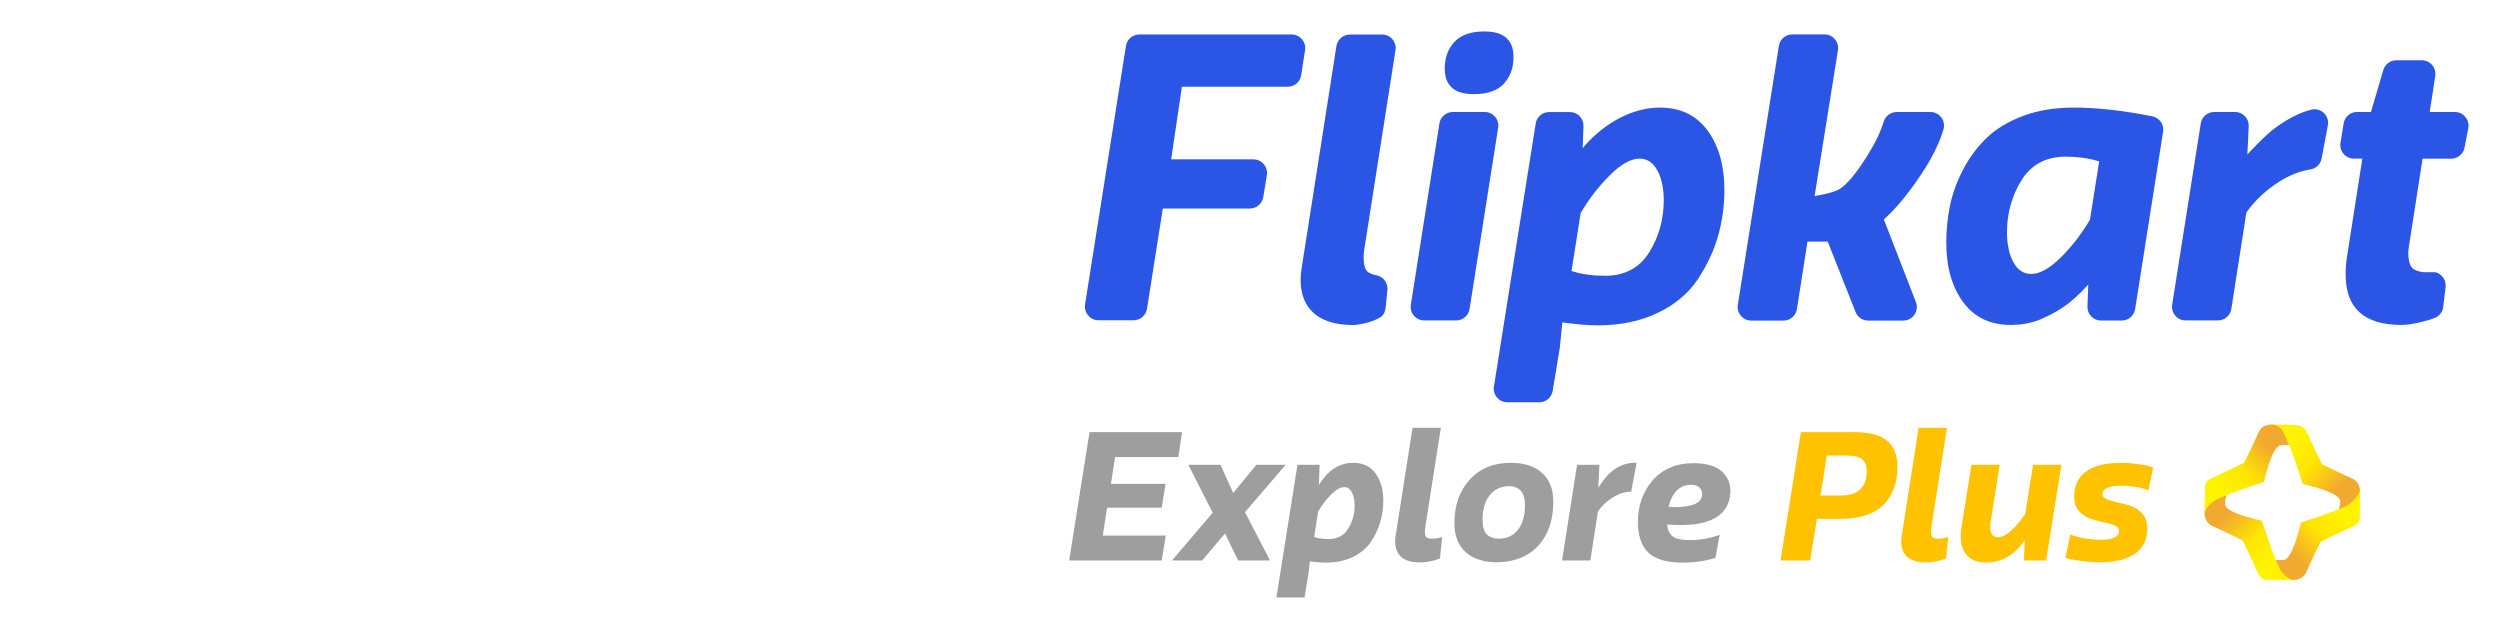
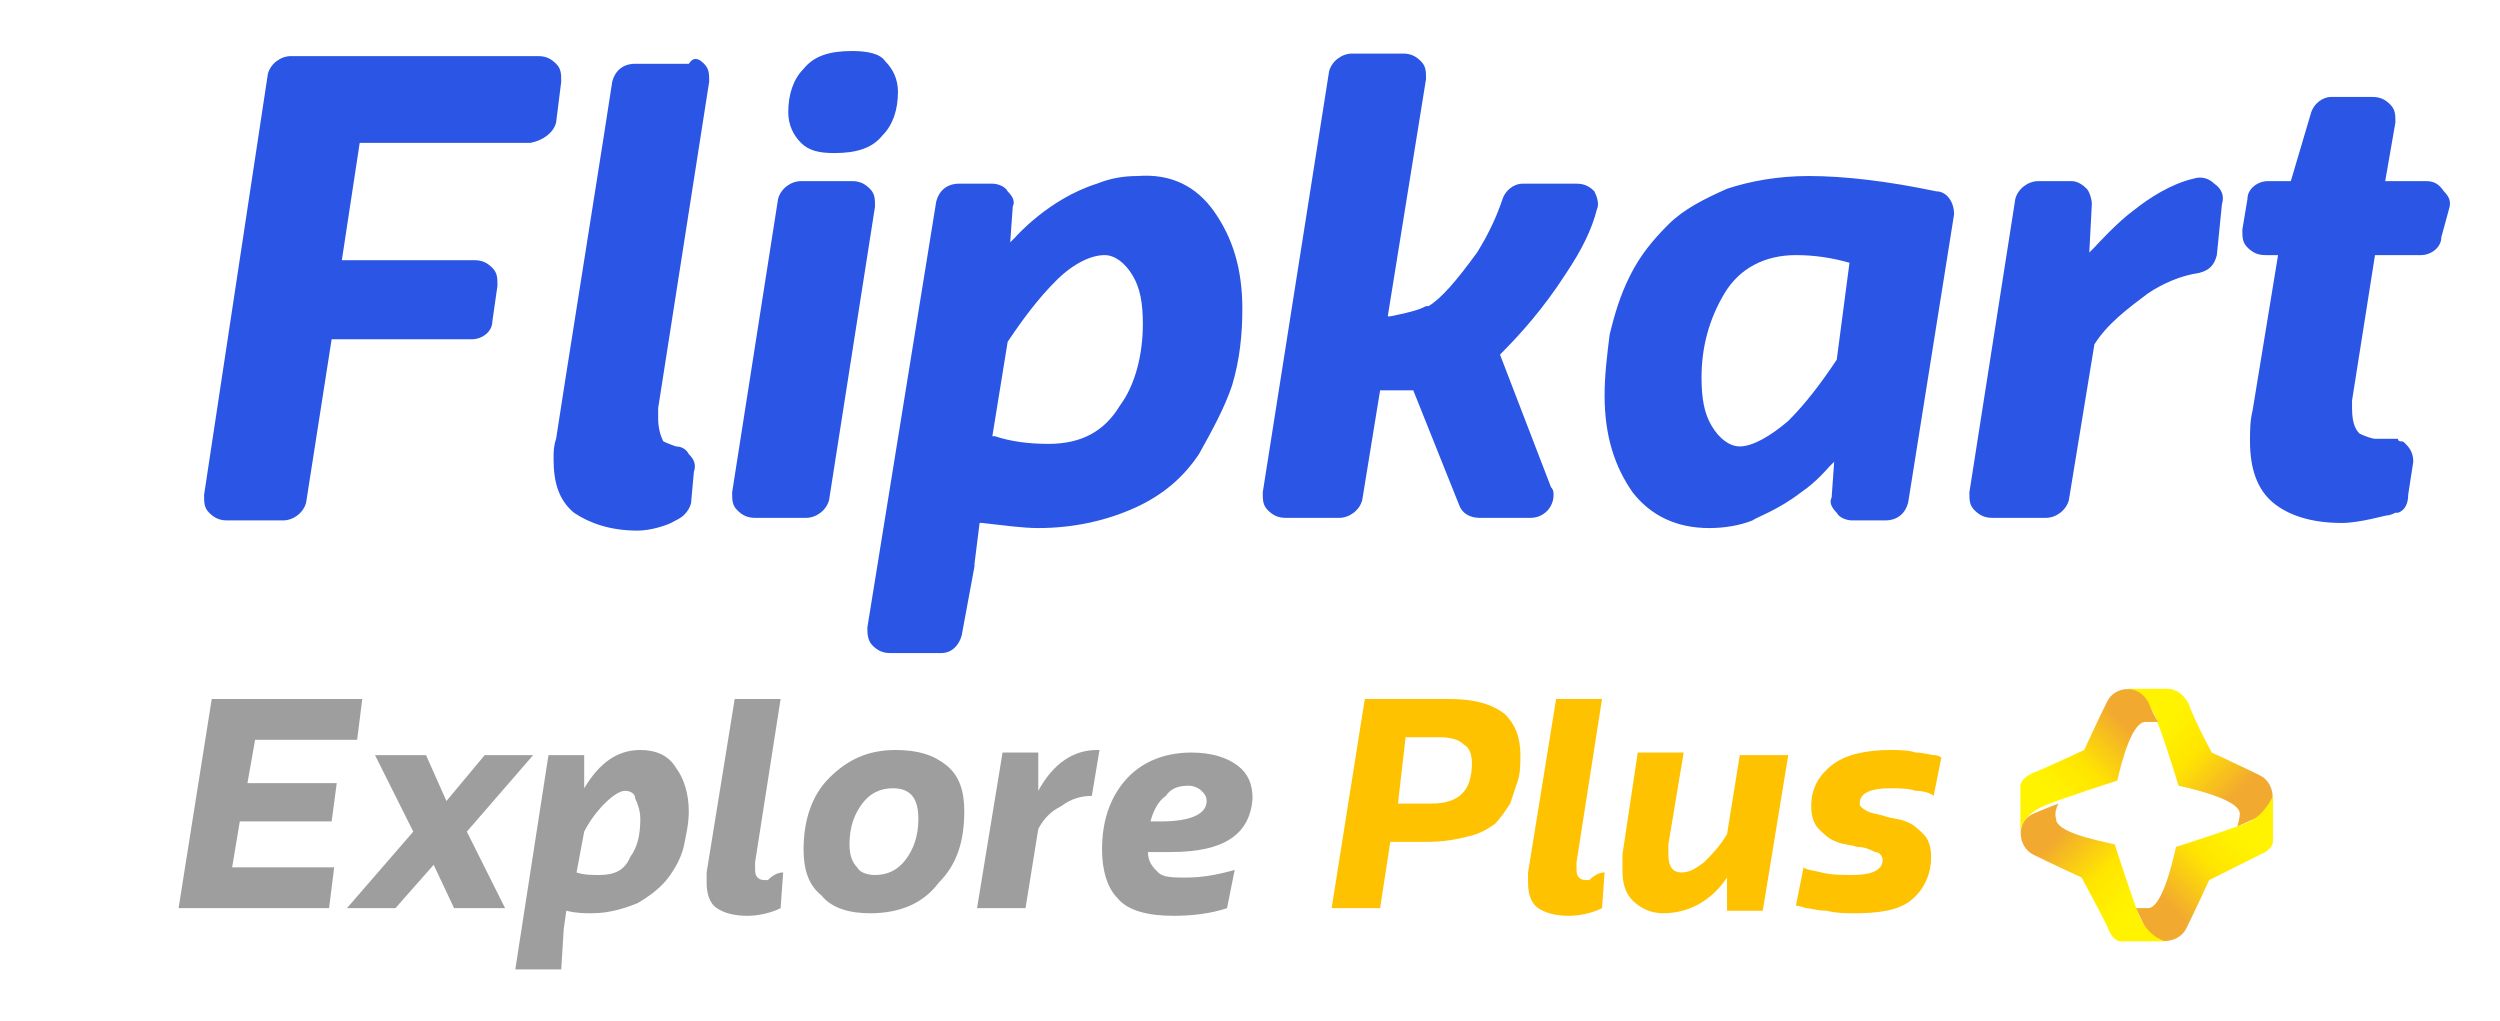
- <svg xmlns="http://www.w3.org/2000/svg" width="159" height="40" viewBox="0 0 159 40" fill="none">
-   <path d="M82.756 4.783L83.001 3.188C83.043 2.938 82.97 2.688 82.803 2.495C82.642 2.302 82.402 2.193 82.147 2.193H72.465C72.037 2.193 71.678 2.5 71.61 2.922L69.01 19.363C68.973 19.613 69.041 19.869 69.208 20.062C69.369 20.254 69.609 20.369 69.859 20.369H72.094C72.522 20.369 72.876 20.062 72.949 19.64L73.955 13.261H79.494C79.916 13.261 80.276 12.954 80.344 12.531L80.573 11.14C80.609 10.89 80.542 10.635 80.375 10.442C80.208 10.244 79.969 10.134 79.713 10.134H74.486L75.169 5.517H81.897C82.334 5.512 82.694 5.21 82.756 4.783ZM133.507 10.27L133.439 10.244C132.84 10.061 132.142 9.963 131.376 9.963C130.13 9.963 129.182 10.468 128.562 11.469C127.957 12.453 127.644 13.563 127.644 14.762C127.644 15.518 127.775 16.153 128.035 16.648C128.306 17.159 128.692 17.425 129.182 17.425C129.729 17.425 130.359 17.07 131.063 16.377C131.751 15.7 132.381 14.887 132.923 13.97L133.507 10.27ZM137.572 8.378L135.795 19.655C135.727 20.082 135.367 20.385 134.94 20.385H133.622C133.387 20.385 133.163 20.291 133.001 20.119C132.84 19.952 132.751 19.723 132.762 19.488L132.814 18.092L132.658 18.264C132.652 18.269 132.147 18.832 131.563 19.285C130.693 19.962 129.729 20.327 129.625 20.369C129.088 20.567 128.51 20.666 127.905 20.666C126.576 20.666 125.586 20.192 124.862 19.223C124.143 18.258 123.783 16.977 123.783 15.424C123.783 14.616 123.866 13.819 124.023 13.058C124.184 12.297 124.466 11.526 124.867 10.76C125.268 9.999 125.774 9.322 126.368 8.754C126.957 8.186 127.738 7.722 128.681 7.367C129.625 7.018 130.703 6.841 131.876 6.841C133.319 6.841 135.003 7.024 136.879 7.394C137.342 7.487 137.645 7.915 137.572 8.378ZM147.014 6.971C146.128 7.18 145.263 7.722 144.69 8.144C144.039 8.623 143.106 9.64 143.09 9.65L142.934 9.822L143.017 8.029C143.028 7.795 142.944 7.56 142.777 7.388C142.616 7.216 142.387 7.123 142.152 7.123H140.823C140.396 7.123 140.036 7.425 139.969 7.852L138.15 19.384C138.114 19.634 138.186 19.884 138.348 20.077C138.51 20.27 138.749 20.379 139.005 20.379H141.058C141.485 20.379 141.845 20.072 141.912 19.65L142.871 13.511C143.418 12.74 144.127 12.078 144.987 11.536C145.628 11.135 146.284 10.874 146.941 10.775C147.301 10.718 147.587 10.442 147.655 10.082L148.051 7.972C148.108 7.685 148.015 7.393 147.801 7.19C147.603 6.987 147.301 6.909 147.014 6.971ZM105.815 12.745C105.815 11.985 105.68 11.349 105.419 10.859C105.148 10.348 104.768 10.088 104.278 10.088C103.731 10.088 103.095 10.437 102.397 11.135C101.704 11.818 101.078 12.625 100.531 13.543L99.948 17.237L100.021 17.258C100.62 17.446 101.313 17.539 102.084 17.539C103.335 17.539 104.283 17.034 104.898 16.034C105.503 15.054 105.815 13.949 105.815 12.745ZM108.593 8.29C109.307 9.254 109.672 10.536 109.672 12.084C109.672 13.105 109.531 14.105 109.255 15.054C108.978 16.002 108.541 16.924 107.952 17.8C107.368 18.665 106.524 19.374 105.44 19.895C104.351 20.421 103.059 20.692 101.605 20.692C101.032 20.692 100.307 20.635 99.453 20.515L99.364 20.505L99.208 22.068C99.203 22.084 99.203 22.099 99.203 22.12L98.749 24.866C98.676 25.283 98.322 25.585 97.9 25.585H95.862C95.607 25.585 95.372 25.476 95.211 25.283C95.044 25.09 94.971 24.84 95.013 24.585L97.671 7.852C97.738 7.43 98.098 7.128 98.525 7.128H99.844C100.078 7.128 100.307 7.221 100.469 7.388C100.63 7.56 100.719 7.789 100.709 8.019L100.656 9.436L100.813 9.238C100.828 9.223 102.084 7.696 104.007 7.091C104.539 6.924 105.049 6.841 105.565 6.841C106.873 6.846 107.869 7.315 108.593 8.29ZM156.133 7.123H154.528L154.883 4.83C154.919 4.58 154.846 4.324 154.685 4.137C154.523 3.944 154.278 3.834 154.028 3.834H152.407C152.027 3.834 151.688 4.084 151.579 4.454L150.792 7.123H149.906C149.479 7.123 149.125 7.425 149.057 7.847L148.854 9.087C148.817 9.337 148.88 9.592 149.052 9.785C149.213 9.978 149.453 10.088 149.708 10.088H150.245L149.286 16.226C149.218 16.612 149.182 17.013 149.182 17.435C149.182 18.524 149.468 19.316 150.063 19.858C150.646 20.39 151.537 20.666 152.72 20.666C153.429 20.666 154.429 20.369 154.549 20.327C154.643 20.291 154.82 20.234 154.841 20.223C154.878 20.208 154.914 20.192 154.945 20.176C155.195 20.041 155.357 19.796 155.388 19.52L155.539 18.248C155.565 17.982 155.472 17.711 155.274 17.529C155.216 17.477 155.159 17.43 155.091 17.388C155.044 17.368 155.003 17.346 154.956 17.331C154.924 17.32 154.846 17.305 154.539 17.31C154.466 17.31 154.388 17.315 154.31 17.315C154.169 17.315 154.08 17.31 154.033 17.3C153.913 17.279 153.616 17.216 153.465 17.081C153.392 17.018 153.168 16.82 153.168 16.091C153.168 16.018 153.174 15.908 153.194 15.752L154.075 10.093H155.894C156.305 10.093 156.665 9.801 156.743 9.4L156.983 8.159C157.035 7.904 156.967 7.644 156.8 7.446C156.639 7.237 156.394 7.123 156.133 7.123ZM123.47 7.472C123.309 7.253 123.048 7.123 122.777 7.123H120.63C120.25 7.123 119.911 7.378 119.802 7.738C119.619 8.363 119.276 9.082 118.77 9.884C118.067 11.015 117.488 11.713 116.998 12.026L116.92 12.063C116.748 12.151 116.477 12.281 115.529 12.448L115.409 12.469L116.894 3.188C116.931 2.938 116.863 2.683 116.696 2.495C116.535 2.302 116.295 2.188 116.045 2.188H113.992C113.564 2.188 113.205 2.495 113.137 2.917L110.526 19.389C110.484 19.64 110.557 19.89 110.719 20.082C110.881 20.275 111.125 20.39 111.376 20.39H113.429C113.856 20.39 114.216 20.082 114.283 19.66L114.956 15.366H116.243L118.014 19.843C118.145 20.176 118.463 20.39 118.817 20.39H121.047C121.521 20.39 121.912 20.004 121.912 19.525C121.912 19.41 121.886 19.29 121.839 19.181L119.812 13.954L119.854 13.918C120.693 13.162 121.553 12.089 122.413 10.739C122.97 9.864 123.366 9.019 123.601 8.243C123.684 7.972 123.632 7.69 123.47 7.472ZM93.741 5.986C94.596 5.986 95.237 5.768 95.643 5.325C96.055 4.876 96.258 4.324 96.258 3.626C96.258 3.084 96.107 2.678 95.8 2.407C95.497 2.136 95.028 2 94.403 2C93.549 2 92.907 2.224 92.506 2.662C92.089 3.11 91.886 3.668 91.886 4.366C91.886 4.908 92.043 5.314 92.345 5.58C92.657 5.856 93.111 5.986 93.741 5.986ZM94.434 7.123H92.402C91.975 7.123 91.62 7.425 91.547 7.847L89.729 19.384C89.692 19.634 89.76 19.89 89.927 20.077C90.088 20.27 90.328 20.379 90.578 20.379H92.611C93.038 20.379 93.392 20.072 93.465 19.65L95.284 8.118C95.32 7.868 95.252 7.612 95.086 7.425C94.924 7.237 94.69 7.123 94.434 7.123ZM88.556 2.495C88.718 2.688 88.796 2.938 88.754 3.188L86.753 15.955C86.732 16.174 86.727 16.309 86.727 16.398C86.727 16.825 86.811 17.122 86.972 17.274C87.123 17.414 87.457 17.492 87.514 17.503C87.697 17.529 87.868 17.623 87.999 17.758C88.171 17.941 88.259 18.191 88.238 18.441L88.124 19.587C88.098 19.832 87.993 20.035 87.842 20.145C87.702 20.239 87.53 20.327 87.311 20.411C87.092 20.494 86.477 20.671 86.05 20.671C84.971 20.671 84.137 20.421 83.569 19.926C83.007 19.436 82.72 18.722 82.72 17.8C82.72 17.55 82.746 17.274 82.798 16.977C82.814 16.852 84.971 3.079 84.997 2.928C85.065 2.506 85.424 2.198 85.852 2.198H87.905C88.155 2.193 88.39 2.302 88.556 2.495Z" fill="#2A55E5" />
-   <path d="M147.678 29.524C147.678 29.524 148.967 30.165 149.603 30.437C150.221 30.701 150.291 31.69 149.611 32.025C148.93 32.359 148.742 32.413 148.742 32.413C148.742 32.413 148.849 32.136 148.835 31.868C148.791 31.39 147.385 31.003 146.453 30.774C146.453 30.774 145.738 28.521 145.414 27.894C145.089 27.263 144.43 27 144.43 27L145.988 27.021C145.988 27.021 146.524 26.995 146.762 27.572C146.999 28.151 147.678 29.524 147.678 29.524Z" fill="url(#paint0_linear_11912_12661)" />
-   <path d="M147.588 34.458C147.588 34.458 146.956 35.737 146.678 36.391C146.414 37.012 145.409 37.082 145.076 36.399C144.743 35.716 144.709 35.595 144.709 35.595C144.709 35.595 144.91 35.635 145.23 35.62C145.706 35.577 146.114 34.165 146.343 33.23C146.343 33.23 148.585 32.511 149.212 32.187C149.841 31.861 150.101 31.199 150.101 31.199L150.08 32.997C150.08 32.997 150.107 33.303 149.532 33.542C148.955 33.778 147.588 34.458 147.588 34.458Z" fill="url(#paint1_linear_11912_12661)" />
-   <path d="M142.628 34.368C142.628 34.368 141.346 33.731 140.703 33.456C140.084 33.192 140.014 32.201 140.695 31.868C141.375 31.534 141.649 31.473 141.649 31.473C141.649 31.473 141.472 31.756 141.515 32.076C141.56 32.555 142.922 32.889 143.851 33.119C143.851 33.119 144.593 35.358 144.89 35.998C145.252 36.778 145.852 36.898 145.852 36.898L144.085 36.871C144.085 36.871 143.779 36.898 143.541 36.321C143.306 35.741 142.628 34.368 142.628 34.368Z" fill="url(#paint2_linear_11912_12661)" />
-   <path d="M142.734 29.425C142.734 29.425 143.368 28.14 143.643 27.493C143.906 26.872 144.892 26.803 145.225 27.485C145.558 28.168 145.59 28.291 145.59 28.291C145.59 28.291 145.339 28.295 145.073 28.31C144.596 28.355 144.208 29.721 143.98 30.655C143.98 30.655 141.744 31.389 141.111 31.698C140.24 32.122 140.207 32.666 140.207 32.666L140.243 30.89C140.243 30.89 140.216 30.584 140.791 30.345C141.366 30.106 142.734 29.425 142.734 29.425Z" fill="url(#paint3_linear_11912_12661)" />
-   <path d="M73.887 35.645H68L69.293 27.484H75.18L74.938 29.066H70.921L70.655 30.774H74.13L73.887 32.286H70.413L70.136 34.064H74.141L73.887 35.645Z" fill="#9E9E9E" />
-   <path d="M80.774 35.645H78.742L77.911 33.925L76.457 35.645H74.54L77.126 32.609L75.579 29.562H77.623L78.431 31.351L79.908 29.562H81.767L79.181 32.575L80.774 35.645Z" fill="#9E9E9E" />
-   <path d="M86.074 29.435C86.682 29.435 87.151 29.658 87.482 30.105C87.813 30.551 87.979 31.132 87.979 31.848C87.979 32.317 87.913 32.771 87.782 33.21C87.659 33.641 87.463 34.056 87.194 34.456C86.924 34.857 86.54 35.18 86.039 35.426C85.539 35.665 84.954 35.784 84.285 35.784C84.023 35.784 83.696 35.757 83.303 35.703L83.234 36.384L82.969 38H81.179L82.519 29.562H83.927L83.881 30.855C84.45 29.908 85.181 29.435 86.074 29.435ZM85.497 30.982C85.258 30.982 84.981 31.136 84.666 31.444C84.358 31.751 84.081 32.113 83.834 32.529L83.581 34.156C83.85 34.241 84.158 34.283 84.504 34.283C85.058 34.283 85.47 34.064 85.739 33.625C86.016 33.179 86.155 32.686 86.155 32.148C86.155 31.809 86.097 31.532 85.982 31.317C85.866 31.093 85.704 30.982 85.497 30.982Z" fill="#9E9E9E" />
-   <path d="M91.72 34.156L91.582 35.518C91.158 35.688 90.724 35.772 90.277 35.772C89.777 35.772 89.392 35.657 89.123 35.426C88.861 35.195 88.73 34.864 88.73 34.433C88.73 34.318 88.742 34.191 88.765 34.052L89.839 27.207H91.639L90.635 33.602C90.627 33.694 90.624 33.76 90.624 33.798C90.624 33.983 90.654 34.106 90.716 34.168C90.785 34.229 90.92 34.26 91.12 34.26C91.282 34.26 91.482 34.225 91.72 34.156Z" fill="#9E9E9E" />
-   <path d="M95.132 35.761C94.301 35.745 93.654 35.522 93.192 35.091C92.731 34.66 92.5 34.056 92.5 33.279C92.5 32.14 92.823 31.216 93.469 30.509C94.124 29.793 94.993 29.435 96.078 29.435C96.94 29.435 97.606 29.65 98.075 30.081C98.552 30.505 98.791 31.113 98.791 31.905C98.791 33.083 98.468 34.022 97.821 34.722C97.175 35.414 96.278 35.761 95.132 35.761ZM95.328 34.26C95.836 34.26 96.24 34.072 96.54 33.694C96.84 33.31 96.99 32.786 96.99 32.125C96.99 31.324 96.648 30.924 95.963 30.924C95.463 30.924 95.059 31.113 94.751 31.49C94.443 31.867 94.289 32.394 94.289 33.071C94.289 33.479 94.374 33.779 94.543 33.972C94.72 34.156 94.982 34.252 95.328 34.26Z" fill="#9E9E9E" />
-   <path d="M99.345 35.645L100.303 29.562H101.723L101.654 31.028C102.277 29.966 103.054 29.435 103.986 29.435H104.089L103.743 31.27C103.351 31.27 102.962 31.393 102.577 31.64C102.192 31.878 101.877 32.171 101.631 32.517L101.146 35.645H99.345Z" fill="#9E9E9E" />
-   <path d="M110.056 31.27C109.994 32.686 108.936 33.394 106.881 33.394C106.589 33.394 106.304 33.383 106.027 33.36C106.065 33.714 106.189 33.968 106.396 34.122C106.612 34.276 106.977 34.352 107.493 34.352C108.101 34.352 108.728 34.241 109.375 34.018L109.098 35.484C108.451 35.684 107.758 35.784 107.02 35.784C105.988 35.784 105.253 35.565 104.815 35.126C104.384 34.687 104.168 34.052 104.168 33.221C104.168 32.159 104.484 31.267 105.115 30.543C105.754 29.82 106.612 29.458 107.689 29.458C108.497 29.458 109.094 29.623 109.478 29.954C109.863 30.278 110.056 30.716 110.056 31.27ZM106.119 32.228C106.196 32.244 106.319 32.252 106.489 32.252C107.666 32.252 108.255 31.978 108.255 31.432C108.255 31.255 108.197 31.113 108.082 31.005C107.966 30.889 107.793 30.832 107.562 30.832C107.193 30.832 106.885 30.955 106.639 31.201C106.4 31.447 106.227 31.79 106.119 32.228Z" fill="#9E9E9E" />
-   <path d="M115.123 35.645H113.242L114.535 27.484H117.882C118.906 27.484 119.625 27.673 120.041 28.05C120.464 28.427 120.676 28.958 120.676 29.643C120.676 29.989 120.645 30.312 120.584 30.612C120.522 30.905 120.407 31.205 120.237 31.513C120.076 31.813 119.86 32.071 119.591 32.286C119.329 32.494 118.979 32.667 118.54 32.806C118.102 32.937 117.594 33.002 117.017 33.002H115.551L115.123 35.645ZM115.781 31.513H117.086C118.179 31.513 118.725 30.993 118.725 29.954C118.725 29.631 118.633 29.389 118.448 29.227C118.263 29.058 117.944 28.973 117.49 28.973H116.185L115.781 31.513Z" fill="#FFC200" />
-   <path d="M123.907 34.156L123.769 35.518C123.345 35.688 122.91 35.772 122.464 35.772C121.964 35.772 121.579 35.657 121.31 35.426C121.048 35.195 120.917 34.864 120.917 34.433C120.917 34.318 120.929 34.191 120.952 34.052L122.025 27.207H123.826L122.822 33.602C122.814 33.694 122.81 33.76 122.81 33.798C122.81 33.983 122.841 34.106 122.903 34.168C122.972 34.229 123.107 34.26 123.307 34.26C123.468 34.26 123.668 34.225 123.907 34.156Z" fill="#FFC200" />
-   <path d="M131.104 29.562L130.134 35.645H128.726L128.772 34.352C128.133 35.299 127.314 35.772 126.313 35.772C125.775 35.772 125.371 35.622 125.101 35.322C124.832 35.022 124.697 34.622 124.697 34.122C124.697 33.914 124.713 33.729 124.743 33.568L125.39 29.562H127.179L126.614 33.117C126.59 33.233 126.579 33.356 126.579 33.487C126.579 33.941 126.741 34.168 127.064 34.168C127.318 34.168 127.602 34.026 127.918 33.741C128.234 33.456 128.53 33.098 128.807 32.667L129.303 29.562H131.104Z" fill="#FFC200" />
-   <path d="M131.36 35.472L131.672 33.972C131.726 34.033 131.968 34.11 132.399 34.203C132.83 34.287 133.234 34.329 133.611 34.329C134.389 34.329 134.777 34.137 134.777 33.752C134.777 33.614 134.677 33.502 134.477 33.417C134.285 33.333 134.046 33.264 133.761 33.21C133.484 33.148 133.203 33.071 132.919 32.979C132.642 32.879 132.403 32.713 132.203 32.483C132.011 32.244 131.914 31.944 131.914 31.582C131.914 30.889 132.165 30.358 132.665 29.989C133.165 29.62 133.919 29.435 134.927 29.435C135.258 29.435 135.581 29.458 135.897 29.504C136.212 29.543 136.451 29.585 136.613 29.631C136.782 29.677 136.89 29.716 136.936 29.747L136.636 31.201C136.505 31.116 136.266 31.043 135.92 30.982C135.574 30.92 135.239 30.889 134.916 30.889C134.115 30.889 133.715 31.074 133.715 31.444C133.715 31.574 133.811 31.678 134.004 31.755C134.204 31.832 134.442 31.901 134.719 31.963C134.997 32.017 135.274 32.094 135.551 32.194C135.835 32.286 136.074 32.452 136.266 32.69C136.466 32.921 136.566 33.217 136.566 33.579C136.566 34.326 136.297 34.876 135.758 35.23C135.227 35.584 134.496 35.761 133.565 35.761C133.211 35.761 132.853 35.738 132.492 35.692C132.13 35.645 131.857 35.603 131.672 35.565C131.495 35.518 131.391 35.488 131.36 35.472Z" fill="#FFC200" />
-   <defs>
-     <linearGradient id="paint0_linear_11912_12661" x1="144.463" y1="26.966" x2="149.609" y2="32.094" gradientUnits="userSpaceOnUse">
-       <stop offset="0.041" stop-color="#FFF300" />
-       <stop offset="0.273" stop-color="#FFF300" />
-       <stop offset="0.502" stop-color="#FFE500" />
-       <stop offset="0.813" stop-color="#F2A930" />
-     </linearGradient>
-     <linearGradient id="paint1_linear_11912_12661" x1="145.01" y1="36.4" x2="150.165" y2="31.263" gradientUnits="userSpaceOnUse">
-       <stop offset="0.187" stop-color="#F2A930" />
-       <stop offset="0.498" stop-color="#FFE500" />
-       <stop offset="0.727" stop-color="#FFF300" />
-       <stop offset="0.959" stop-color="#FFF300" />
-     </linearGradient>
-     <linearGradient id="paint2_linear_11912_12661" x1="140.703" y1="31.791" x2="145.84" y2="36.91" gradientUnits="userSpaceOnUse">
-       <stop offset="0.187" stop-color="#F2A930" />
-       <stop offset="0.498" stop-color="#FFE500" />
-       <stop offset="0.727" stop-color="#FFF300" />
-       <stop offset="0.959" stop-color="#FFF300" />
-     </linearGradient>
-     <linearGradient id="paint3_linear_11912_12661" x1="140.179" y1="32.638" x2="145.322" y2="27.514" gradientUnits="userSpaceOnUse">
-       <stop offset="0.041" stop-color="#FFF300" />
-       <stop offset="0.273" stop-color="#FFF300" />
-       <stop offset="0.502" stop-color="#FFE500" />
-       <stop offset="0.813" stop-color="#F2A930" />
-     </linearGradient>
-   </defs>
+ <svg xmlns="http://www.w3.org/2000/svg" version="1.1" id="Layer_1" x="0px" y="0px" viewBox="0 0 98 40" style="enable-background:new 0 0 98 40;" xml:space="preserve">
+   <style type="text/css">
+ 	.st0{fill:#2A55E5;}
+ 	.st1{fill:url(#SVGID_1_);}
+ 	.st2{fill:url(#SVGID_2_);}
+ 	.st3{fill:url(#SVGID_3_);}
+ 	.st4{fill:url(#SVGID_4_);}
+ 	.st5{fill:#9E9E9E;}
+ 	.st6{fill:#FFC200;}
+ </style>
+   <path class="st0" d="M21.8,4.8L22,3.2c0-0.3,0-0.5-0.2-0.7c-0.2-0.2-0.4-0.3-0.7-0.3h-9.7c-0.4,0-0.8,0.3-0.9,0.7L8,19.4  c0,0.3,0,0.5,0.2,0.7c0.2,0.2,0.4,0.3,0.7,0.3h2.2c0.4,0,0.8-0.3,0.9-0.7l1-6.4h5.5c0.4,0,0.8-0.3,0.8-0.7l0.2-1.4  c0-0.3,0-0.5-0.2-0.7c-0.2-0.2-0.4-0.3-0.7-0.3h-5.2l0.7-4.6h6.7C21.3,5.5,21.7,5.2,21.8,4.8z M72.5,10.3L72.5,10.3  c-0.7-0.2-1.4-0.3-2.1-0.3c-1.2,0-2.2,0.5-2.8,1.5c-0.6,1-0.9,2.1-0.9,3.3c0,0.8,0.1,1.4,0.4,1.9c0.3,0.5,0.7,0.8,1.1,0.8  c0.5,0,1.2-0.4,1.9-1c0.7-0.7,1.3-1.5,1.9-2.4L72.5,10.3z M76.6,8.4l-1.8,11.3c-0.1,0.4-0.4,0.7-0.9,0.7h-1.3  c-0.2,0-0.5-0.1-0.6-0.3c-0.2-0.2-0.3-0.4-0.2-0.6l0.1-1.4l-0.2,0.2c0,0-0.5,0.6-1.1,1c-0.9,0.7-1.8,1-1.9,1.1  c-0.5,0.2-1.1,0.3-1.7,0.3c-1.3,0-2.3-0.5-3-1.4c-0.7-1-1.1-2.2-1.1-3.8c0-0.8,0.1-1.6,0.2-2.4c0.2-0.8,0.4-1.5,0.8-2.3  c0.4-0.8,0.9-1.4,1.5-2c0.6-0.6,1.4-1,2.3-1.4c0.9-0.3,2-0.5,3.2-0.5c1.4,0,3.1,0.2,5,0.6C76.3,7.5,76.6,7.9,76.6,8.4z M86,7  c-0.9,0.2-1.8,0.8-2.3,1.2c-0.7,0.5-1.6,1.5-1.6,1.5l-0.2,0.2L82,8c0-0.2-0.1-0.5-0.2-0.6c-0.2-0.2-0.4-0.3-0.6-0.3h-1.3  c-0.4,0-0.8,0.3-0.9,0.7l-1.8,11.5c0,0.3,0,0.5,0.2,0.7c0.2,0.2,0.4,0.3,0.7,0.3h2.1c0.4,0,0.8-0.3,0.9-0.7l1-6.1  c0.5-0.8,1.3-1.4,2.1-2c0.6-0.4,1.3-0.7,2-0.8c0.4-0.1,0.6-0.3,0.7-0.7L87.1,8c0.1-0.3,0-0.6-0.3-0.8C86.6,7,86.3,6.9,86,7z   M44.8,12.7c0-0.8-0.1-1.4-0.4-1.9c-0.3-0.5-0.7-0.8-1.1-0.8c-0.5,0-1.2,0.3-1.9,1c-0.7,0.7-1.3,1.5-1.9,2.4l-0.6,3.7l0.1,0  c0.6,0.2,1.3,0.3,2.1,0.3c1.3,0,2.2-0.5,2.8-1.5C44.5,15.1,44.8,13.9,44.8,12.7z M47.6,8.3c0.7,1,1.1,2.2,1.1,3.8c0,1-0.1,2-0.4,3  C48,16,47.5,16.9,47,17.8c-0.6,0.9-1.4,1.6-2.5,2.1c-1.1,0.5-2.4,0.8-3.8,0.8c-0.6,0-1.3-0.1-2.2-0.2l-0.1,0l-0.2,1.6c0,0,0,0,0,0.1  l-0.5,2.7c-0.1,0.4-0.4,0.7-0.8,0.7h-2c-0.3,0-0.5-0.1-0.7-0.3C34,25.1,34,24.8,34,24.6l2.7-16.7c0.1-0.4,0.4-0.7,0.9-0.7h1.3  c0.2,0,0.5,0.1,0.6,0.3c0.2,0.2,0.3,0.4,0.2,0.6l-0.1,1.4l0.2-0.2c0,0,1.3-1.5,3.2-2.1c0.5-0.2,1-0.3,1.6-0.3  C45.9,6.8,46.9,7.3,47.6,8.3z M95.1,7.1h-1.6l0.4-2.3c0-0.3,0-0.5-0.2-0.7c-0.2-0.2-0.4-0.3-0.7-0.3h-1.6c-0.4,0-0.7,0.3-0.8,0.6  l-0.8,2.7h-0.9c-0.4,0-0.8,0.3-0.8,0.7l-0.2,1.2c0,0.3,0,0.5,0.2,0.7c0.2,0.2,0.4,0.3,0.7,0.3h0.5l-1,6.1c-0.1,0.4-0.1,0.8-0.1,1.2  c0,1.1,0.3,1.9,0.9,2.4c0.6,0.5,1.5,0.8,2.7,0.8c0.7,0,1.7-0.3,1.8-0.3c0.1,0,0.3-0.1,0.3-0.1c0,0,0.1,0,0.1,0  c0.3-0.1,0.4-0.4,0.4-0.7l0.2-1.3c0-0.3-0.1-0.5-0.3-0.7c-0.1-0.1-0.1-0.1-0.2-0.1c0,0-0.1,0-0.1-0.1c0,0-0.1,0-0.4,0  c-0.1,0-0.2,0-0.2,0c-0.1,0-0.2,0-0.3,0c-0.1,0-0.4-0.1-0.6-0.2c-0.1-0.1-0.3-0.3-0.3-1c0-0.1,0-0.2,0-0.3l0.9-5.7h1.8  c0.4,0,0.8-0.3,0.8-0.7L96,8.2c0.1-0.3,0-0.5-0.2-0.7C95.6,7.2,95.4,7.1,95.1,7.1z M62.5,7.5c-0.2-0.2-0.4-0.3-0.7-0.3h-2.1  c-0.4,0-0.7,0.3-0.8,0.6c-0.2,0.6-0.5,1.3-1,2.1C57.1,11,56.5,11.7,56,12l-0.1,0c-0.2,0.1-0.4,0.2-1.4,0.4l-0.1,0l1.5-9.3  c0-0.3,0-0.5-0.2-0.7c-0.2-0.2-0.4-0.3-0.7-0.3H53c-0.4,0-0.8,0.3-0.9,0.7l-2.6,16.5c0,0.3,0,0.5,0.2,0.7c0.2,0.2,0.4,0.3,0.7,0.3  h2.1c0.4,0,0.8-0.3,0.9-0.7l0.7-4.3h1.3l1.8,4.5c0.1,0.3,0.4,0.5,0.8,0.5H60c0.5,0,0.9-0.4,0.9-0.9c0-0.1,0-0.2-0.1-0.3l-2-5.2l0,0  c0.8-0.8,1.7-1.8,2.6-3.2c0.6-0.9,1-1.7,1.2-2.5C62.7,8,62.6,7.7,62.5,7.5z M32.7,6c0.9,0,1.5-0.2,1.9-0.7c0.4-0.4,0.6-1,0.6-1.7  c0-0.5-0.2-0.9-0.5-1.2C34.5,2.1,34,2,33.4,2c-0.9,0-1.5,0.2-1.9,0.7c-0.4,0.4-0.6,1-0.6,1.7c0,0.5,0.2,0.9,0.5,1.2  C31.7,5.9,32.1,6,32.7,6z M33.4,7.1h-2c-0.4,0-0.8,0.3-0.9,0.7l-1.8,11.5c0,0.3,0,0.5,0.2,0.7c0.2,0.2,0.4,0.3,0.7,0.3h2  c0.4,0,0.8-0.3,0.9-0.7l1.8-11.5c0-0.3,0-0.5-0.2-0.7C33.9,7.2,33.7,7.1,33.4,7.1z M27.6,2.5c0.2,0.2,0.2,0.4,0.2,0.7l-2,12.8  c0,0.2,0,0.4,0,0.4c0,0.4,0.1,0.7,0.2,0.9c0.2,0.1,0.5,0.2,0.5,0.2c0.2,0,0.4,0.1,0.5,0.3c0.2,0.2,0.3,0.4,0.2,0.7l-0.1,1.1  c0,0.2-0.1,0.4-0.3,0.6c-0.1,0.1-0.3,0.2-0.5,0.3c-0.2,0.1-0.8,0.3-1.3,0.3c-1.1,0-1.9-0.3-2.5-0.7c-0.6-0.5-0.8-1.2-0.8-2.1  c0-0.3,0-0.5,0.1-0.8c0-0.1,2.2-13.9,2.2-14c0.1-0.4,0.4-0.7,0.9-0.7h2.1C27.2,2.2,27.4,2.3,27.6,2.5z" />
+   <linearGradient id="SVGID_1_" gradientUnits="userSpaceOnUse" x1="83.456" y1="15.026" x2="88.602" y2="9.898" gradientTransform="matrix(1 0 0 -1 0 42)">
+     <stop offset="4.110000e-02" style="stop-color:#FFF300" />
+     <stop offset="0.273" style="stop-color:#FFF300" />
+     <stop offset="0.502" style="stop-color:#FFE500" />
+     <stop offset="0.813" style="stop-color:#F2A930" />
+   </linearGradient>
+   <path class="st1" d="M86.7,29.5c0,0,1.3,0.6,1.9,0.9c0.6,0.3,0.7,1.3,0,1.6c-0.7,0.3-0.9,0.4-0.9,0.4s0.1-0.3,0.1-0.5  c0-0.5-1.5-0.9-2.4-1.1c0,0-0.7-2.3-1-2.9c-0.3-0.6-1-0.9-1-0.9l1.6,0c0,0,0.5,0,0.8,0.6C86,28.2,86.7,29.5,86.7,29.5z" />
+   <linearGradient id="SVGID_2_" gradientUnits="userSpaceOnUse" x1="83.999" y1="5.612" x2="89.154" y2="10.748" gradientTransform="matrix(1 0 0 -1 0 42)">
+     <stop offset="0.187" style="stop-color:#F2A930" />
+     <stop offset="0.498" style="stop-color:#FFE500" />
+     <stop offset="0.727" style="stop-color:#FFF300" />
+     <stop offset="0.959" style="stop-color:#FFF300" />
+   </linearGradient>
+   <path class="st2" d="M86.6,34.5c0,0-0.6,1.3-0.9,1.9c-0.3,0.6-1.3,0.7-1.6,0c-0.3-0.7-0.4-0.8-0.4-0.8s0.2,0,0.5,0  c0.5,0,0.9-1.5,1.1-2.4c0,0,2.2-0.7,2.9-1c0.6-0.3,0.9-1,0.9-1l0,1.8c0,0,0,0.3-0.5,0.5C88,33.8,86.6,34.5,86.6,34.5z" />
+   <linearGradient id="SVGID_3_" gradientUnits="userSpaceOnUse" x1="79.692" y1="10.197" x2="84.829" y2="5.079" gradientTransform="matrix(1 0 0 -1 0 42)">
+     <stop offset="0.187" style="stop-color:#F2A930" />
+     <stop offset="0.498" style="stop-color:#FFE500" />
+     <stop offset="0.727" style="stop-color:#FFF300" />
+     <stop offset="0.959" style="stop-color:#FFF300" />
+   </linearGradient>
+   <path class="st3" d="M81.6,34.4c0,0-1.3-0.6-1.9-0.9c-0.6-0.3-0.7-1.3,0-1.6c0.7-0.3,1-0.4,1-0.4s-0.2,0.3-0.1,0.6  c0,0.5,1.4,0.8,2.3,1c0,0,0.7,2.2,1,2.9c0.4,0.8,1,0.9,1,0.9l-1.8,0c0,0-0.3,0-0.5-0.6C82.3,35.7,81.6,34.4,81.6,34.4z" />
+   <linearGradient id="SVGID_4_" gradientUnits="userSpaceOnUse" x1="79.172" y1="9.369" x2="84.315" y2="14.493" gradientTransform="matrix(1 0 0 -1 0 42)">
+     <stop offset="4.110000e-02" style="stop-color:#FFF300" />
+     <stop offset="0.273" style="stop-color:#FFF300" />
+     <stop offset="0.502" style="stop-color:#FFE500" />
+     <stop offset="0.813" style="stop-color:#F2A930" />
+   </linearGradient>
+   <path class="st4" d="M81.7,29.4c0,0,0.6-1.3,0.9-1.9c0.3-0.6,1.2-0.7,1.6,0c0.3,0.7,0.4,0.8,0.4,0.8s-0.3,0-0.5,0  c-0.5,0-0.9,1.4-1.1,2.3c0,0-2.2,0.7-2.9,1c-0.9,0.4-0.9,1-0.9,1l0-1.8c0,0,0-0.3,0.5-0.5S81.7,29.4,81.7,29.4z" />
+   <path class="st5" d="M12.9,35.6H7l1.3-8.2h5.9l-0.2,1.6h-4l-0.3,1.7h3.5l-0.2,1.5H9.4l-0.3,1.8h4L12.9,35.6z" />
+   <path class="st5" d="M19.8,35.6h-2l-0.8-1.7l-1.5,1.7h-1.9l2.6-3l-1.5-3h2l0.8,1.8l1.5-1.8h1.9l-2.6,3L19.8,35.6z" />
+   <path class="st5" d="M25.1,29.4c0.6,0,1.1,0.2,1.4,0.7c0.3,0.4,0.5,1,0.5,1.7c0,0.5-0.1,0.9-0.2,1.4c-0.1,0.4-0.3,0.8-0.6,1.2  c-0.3,0.4-0.7,0.7-1.2,1c-0.5,0.2-1.1,0.4-1.8,0.4c-0.3,0-0.6,0-1-0.1l-0.1,0.7L22,38h-1.8l1.3-8.4h1.4l0,1.3  C23.5,29.9,24.2,29.4,25.1,29.4z M24.5,31c-0.2,0-0.5,0.2-0.8,0.5c-0.3,0.3-0.6,0.7-0.8,1.1l-0.3,1.6c0.3,0.1,0.6,0.1,0.9,0.1  c0.6,0,1-0.2,1.2-0.7c0.3-0.4,0.4-0.9,0.4-1.5c0-0.3-0.1-0.6-0.2-0.8C24.9,31.1,24.7,31,24.5,31z" />
+   <path class="st5" d="M30.7,34.2l-0.1,1.4c-0.4,0.2-0.9,0.3-1.3,0.3c-0.5,0-0.9-0.1-1.2-0.3c-0.3-0.2-0.4-0.6-0.4-1  c0-0.1,0-0.2,0-0.4l1.1-6.8h1.8l-1,6.4c0,0.1,0,0.2,0,0.2c0,0.2,0,0.3,0.1,0.4c0.1,0.1,0.2,0.1,0.4,0.1  C30.3,34.3,30.5,34.2,30.7,34.2z" />
+   <path class="st5" d="M34.1,35.8c-0.8,0-1.5-0.2-1.9-0.7c-0.5-0.4-0.7-1-0.7-1.8c0-1.1,0.3-2.1,1-2.8c0.7-0.7,1.5-1.1,2.6-1.1  c0.9,0,1.5,0.2,2,0.6c0.5,0.4,0.7,1,0.7,1.8c0,1.2-0.3,2.1-1,2.8C36.2,35.4,35.3,35.8,34.1,35.8z M34.3,34.3c0.5,0,0.9-0.2,1.2-0.6  c0.3-0.4,0.5-0.9,0.5-1.6c0-0.8-0.3-1.2-1-1.2c-0.5,0-0.9,0.2-1.2,0.6c-0.3,0.4-0.5,0.9-0.5,1.6c0,0.4,0.1,0.7,0.3,0.9  C33.7,34.2,34,34.3,34.3,34.3z" />
+   <path class="st5" d="M38.3,35.6l1-6.1h1.4L40.7,31c0.6-1.1,1.4-1.6,2.3-1.6h0.1l-0.3,1.8c-0.4,0-0.8,0.1-1.2,0.4  c-0.4,0.2-0.7,0.5-0.9,0.9l-0.5,3.1H38.3z" />
+   <path class="st5" d="M49.1,31.3c-0.1,1.4-1.1,2.1-3.2,2.1c-0.3,0-0.6,0-0.9,0c0,0.4,0.2,0.6,0.4,0.8c0.2,0.2,0.6,0.2,1.1,0.2  c0.6,0,1.2-0.1,1.9-0.3l-0.3,1.5c-0.6,0.2-1.3,0.3-2.1,0.3c-1,0-1.8-0.2-2.2-0.7c-0.4-0.4-0.6-1.1-0.6-1.9c0-1.1,0.3-2,0.9-2.7  c0.6-0.7,1.5-1.1,2.6-1.1c0.8,0,1.4,0.2,1.8,0.5C48.9,30.3,49.1,30.7,49.1,31.3z M45.1,32.2c0.1,0,0.2,0,0.4,0  c1.2,0,1.8-0.3,1.8-0.8c0-0.2-0.1-0.3-0.2-0.4c-0.1-0.1-0.3-0.2-0.5-0.2c-0.4,0-0.7,0.1-0.9,0.4C45.4,31.4,45.2,31.8,45.1,32.2z" />
+   <path class="st6" d="M54.1,35.6h-1.9l1.3-8.2h3.3c1,0,1.7,0.2,2.2,0.6c0.4,0.4,0.6,0.9,0.6,1.6c0,0.3,0,0.7-0.1,1  c-0.1,0.3-0.2,0.6-0.3,0.9c-0.2,0.3-0.4,0.6-0.6,0.8c-0.3,0.2-0.6,0.4-1.1,0.5C57.1,32.9,56.6,33,56,33h-1.5L54.1,35.6z M54.8,31.5  h1.3c1.1,0,1.6-0.5,1.6-1.6c0-0.3-0.1-0.6-0.3-0.7c-0.2-0.2-0.5-0.3-1-0.3h-1.3L54.8,31.5z" />
+   <path class="st6" d="M62.9,34.2l-0.1,1.4c-0.4,0.2-0.9,0.3-1.3,0.3c-0.5,0-0.9-0.1-1.2-0.3c-0.3-0.2-0.4-0.6-0.4-1  c0-0.1,0-0.2,0-0.4l1.1-6.8h1.8l-1,6.4c0,0.1,0,0.2,0,0.2c0,0.2,0,0.3,0.1,0.4c0.1,0.1,0.2,0.1,0.4,0.1  C62.5,34.3,62.7,34.2,62.9,34.2z" />
+   <path class="st6" d="M70.1,29.6l-1,6.1h-1.4l0-1.3c-0.6,0.9-1.5,1.4-2.5,1.4c-0.5,0-0.9-0.2-1.2-0.5c-0.3-0.3-0.4-0.7-0.4-1.2  c0-0.2,0-0.4,0-0.6l0.6-4h1.8l-0.6,3.6c0,0.1,0,0.2,0,0.4c0,0.5,0.2,0.7,0.5,0.7c0.3,0,0.5-0.1,0.9-0.4c0.3-0.3,0.6-0.6,0.9-1.1  l0.5-3.1H70.1z" />
+   <path class="st6" d="M70.4,35.5l0.3-1.5c0.1,0.1,0.3,0.1,0.7,0.2c0.4,0.1,0.8,0.1,1.2,0.1c0.8,0,1.2-0.2,1.2-0.6  c0-0.1-0.1-0.3-0.3-0.3c-0.2-0.1-0.4-0.2-0.7-0.2c-0.3-0.1-0.6-0.1-0.8-0.2c-0.3-0.1-0.5-0.3-0.7-0.5c-0.2-0.2-0.3-0.5-0.3-0.9  c0-0.7,0.3-1.2,0.8-1.6s1.3-0.6,2.3-0.6c0.3,0,0.7,0,1,0.1c0.3,0,0.6,0.1,0.7,0.1c0.2,0,0.3,0.1,0.3,0.1l-0.3,1.5  c-0.1-0.1-0.4-0.2-0.7-0.2c-0.3-0.1-0.7-0.1-1-0.1c-0.8,0-1.2,0.2-1.2,0.6c0,0.1,0.1,0.2,0.3,0.3c0.2,0.1,0.4,0.1,0.7,0.2  c0.3,0.1,0.6,0.1,0.8,0.2c0.3,0.1,0.5,0.3,0.7,0.5c0.2,0.2,0.3,0.5,0.3,0.9c0,0.7-0.3,1.3-0.8,1.7c-0.5,0.4-1.3,0.5-2.2,0.5  c-0.4,0-0.7,0-1.1-0.1c-0.4,0-0.6-0.1-0.8-0.1C70.5,35.5,70.4,35.5,70.4,35.5z" />
</svg>
